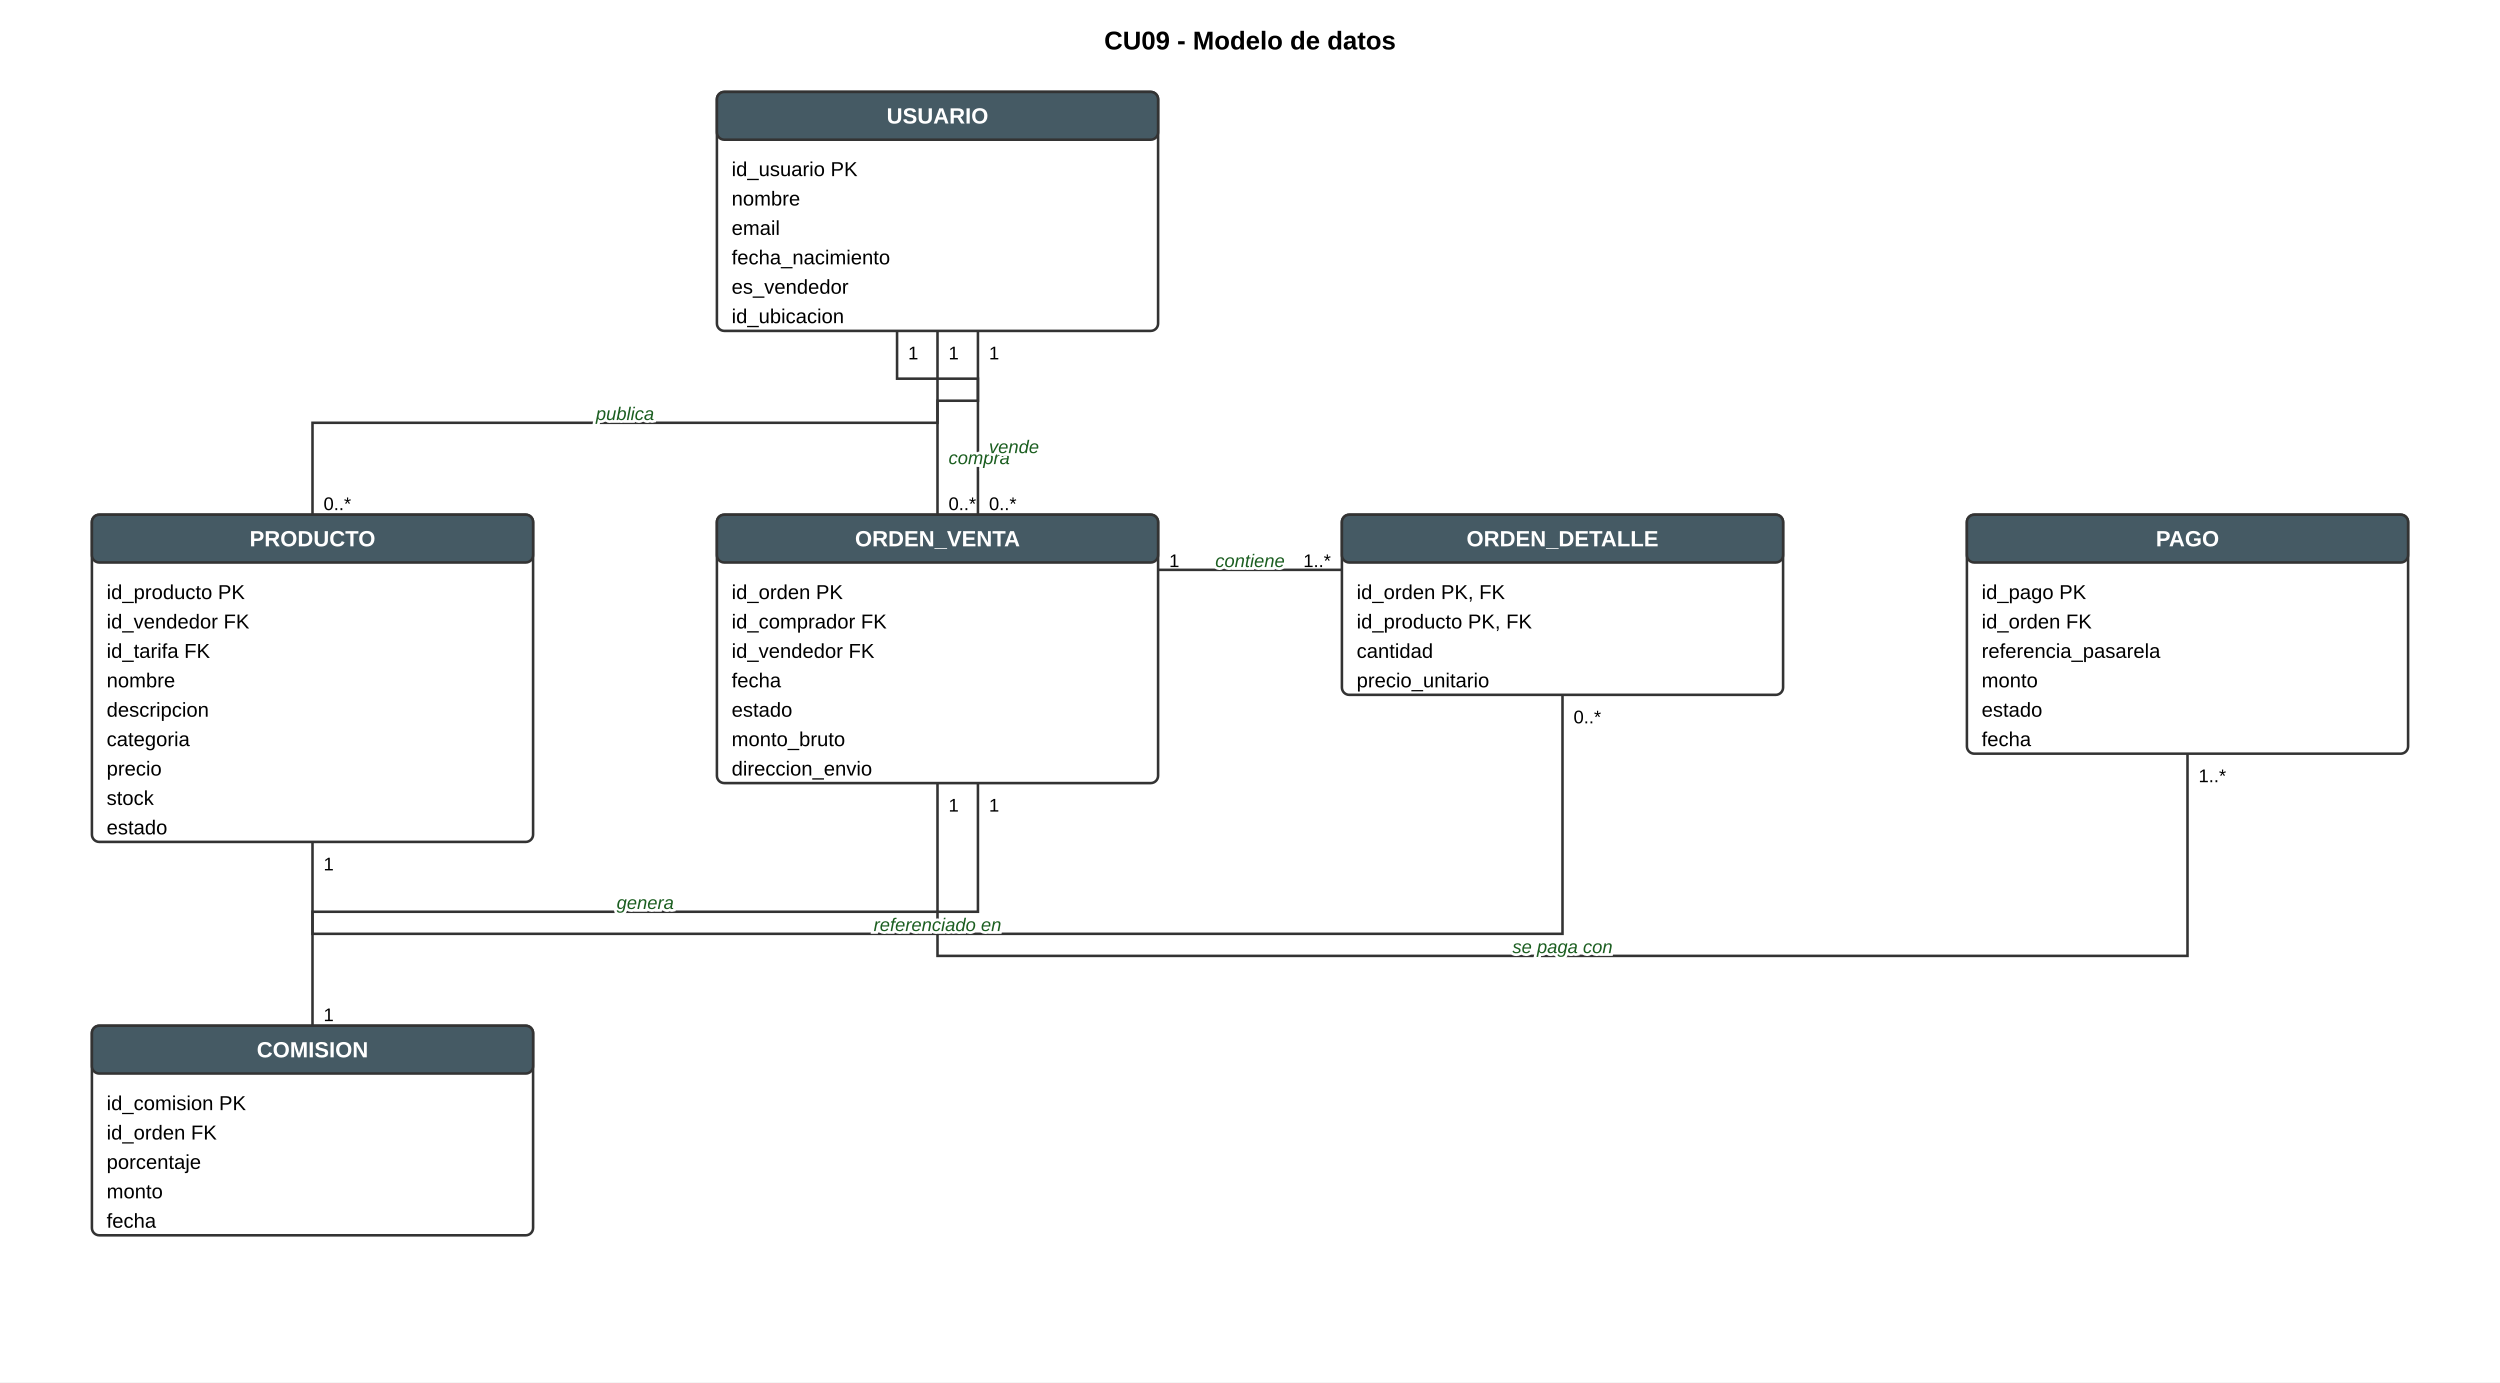
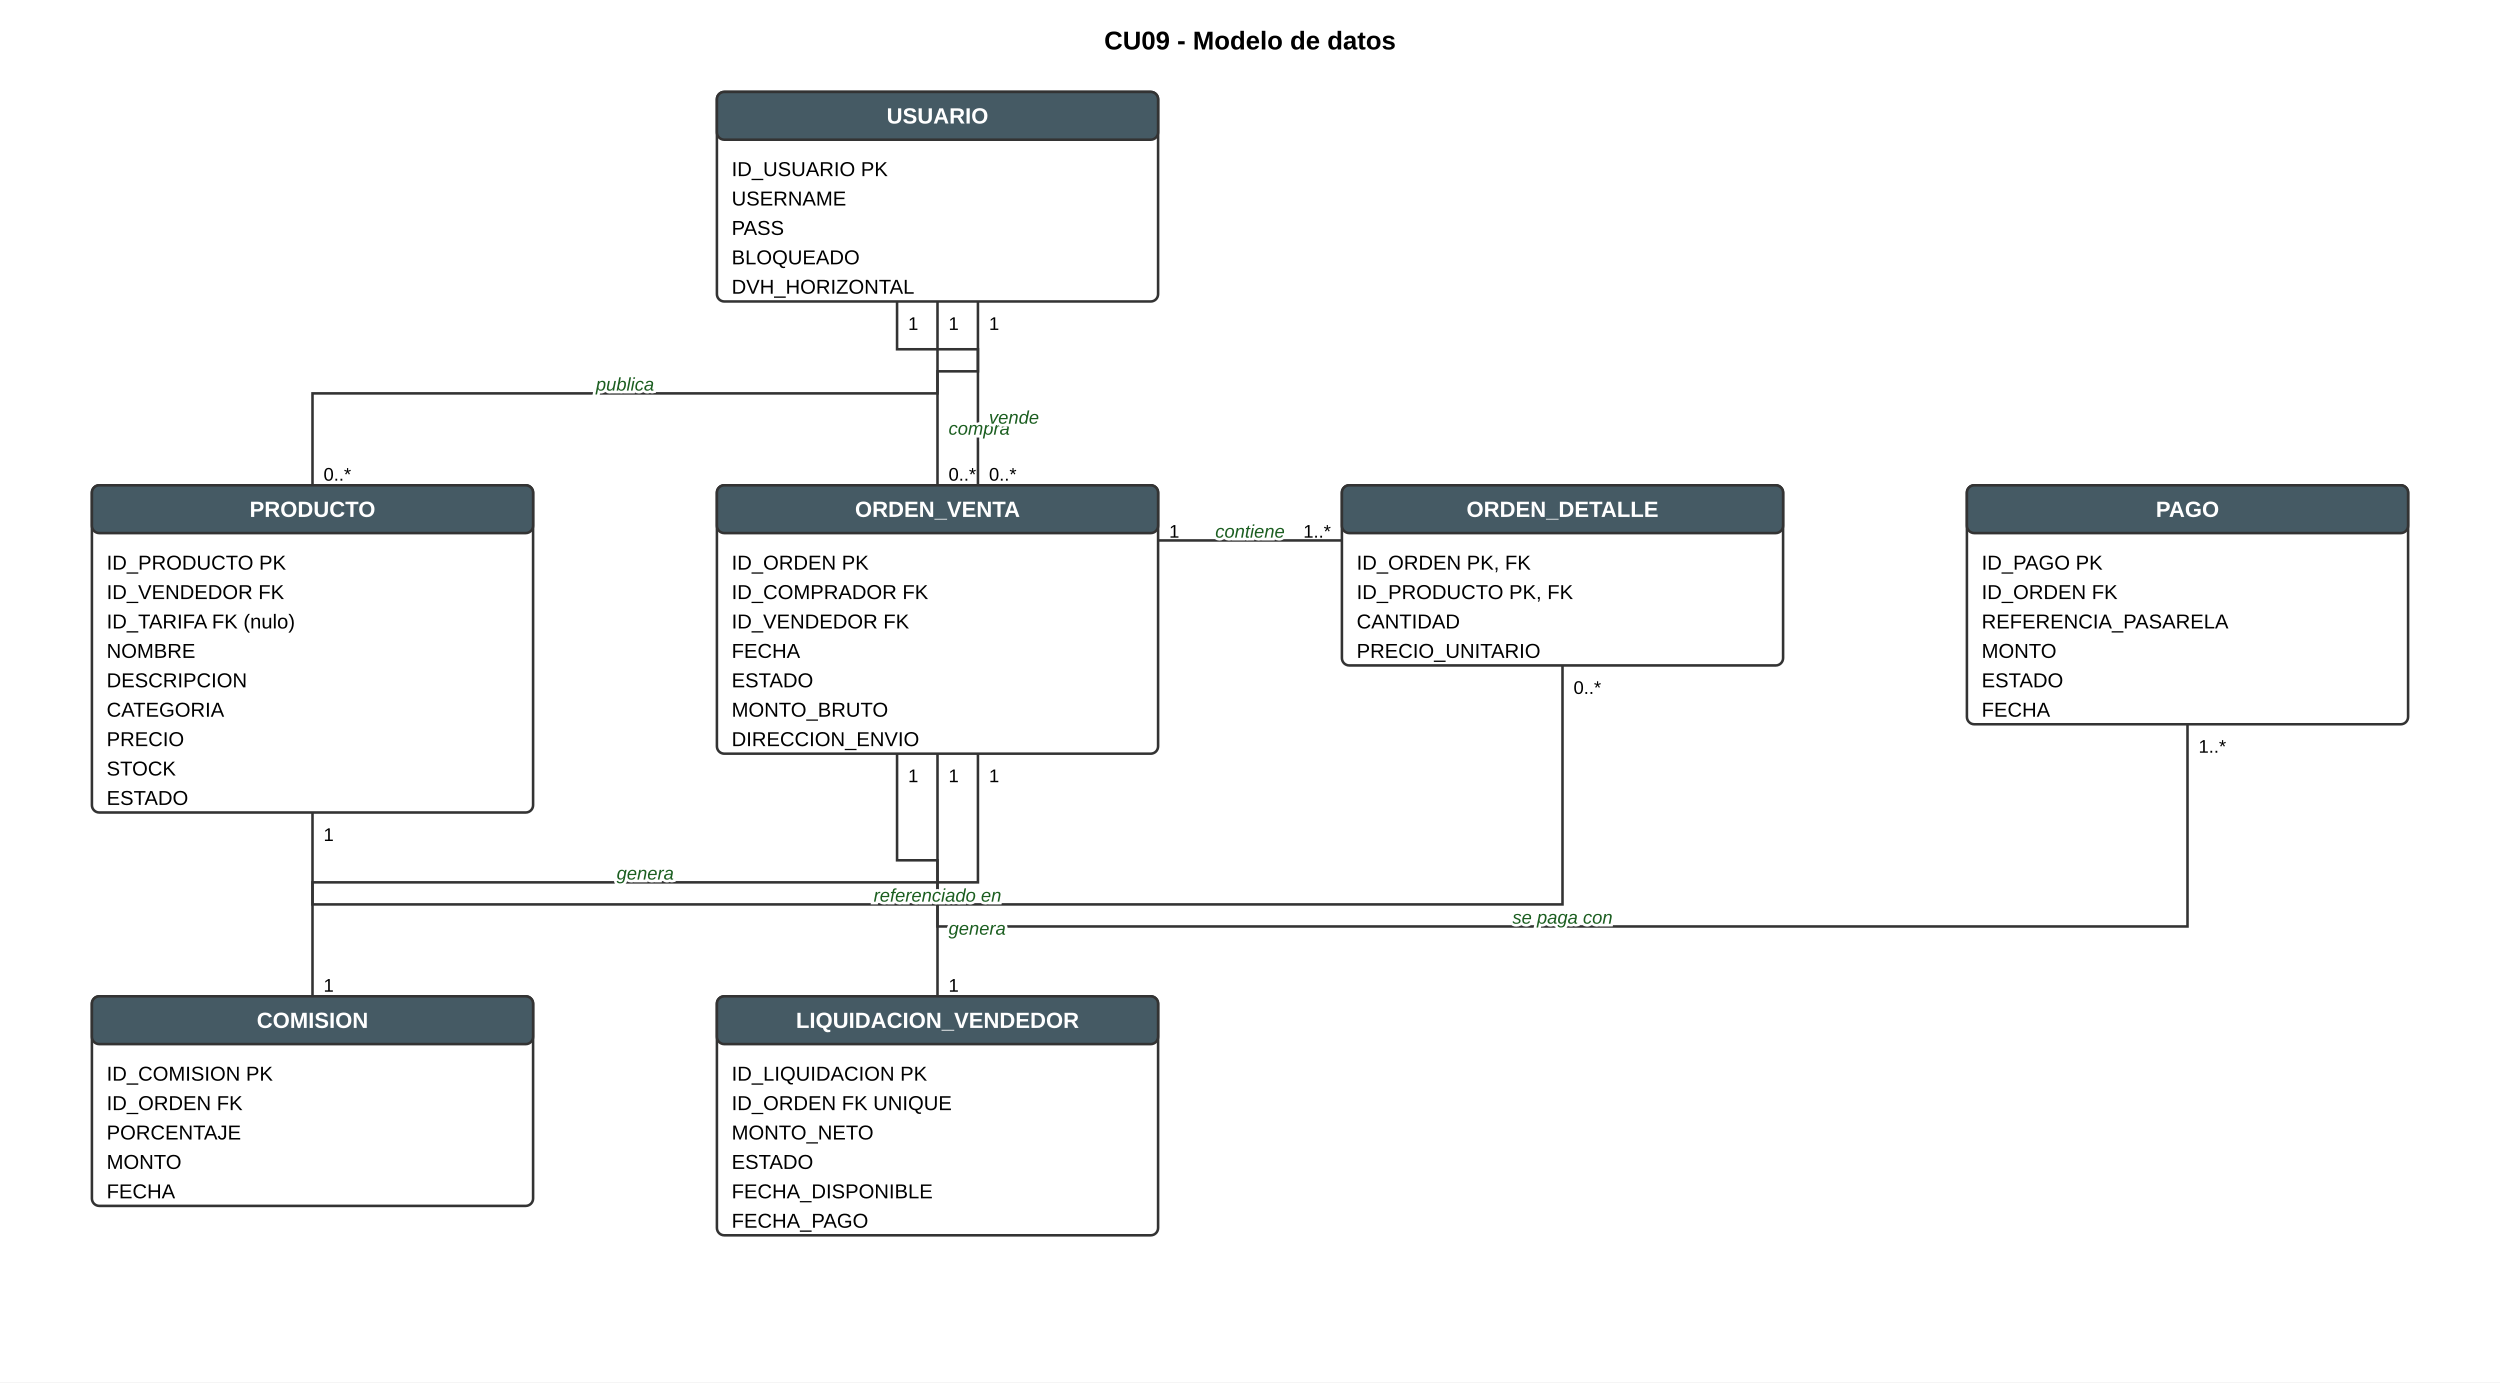
<svg xmlns="http://www.w3.org/2000/svg" width="1360" height="752" viewBox="0 0 1360 752">
  <defs>
    <marker id="ah" markerWidth="10" markerHeight="8" refX="9" refY="4" orient="auto">
      <path d="M0,0 L10,4 L0,8 z" fill="#333333" />
    </marker>
  </defs>
  <rect width="1360" height="752" fill="#ffffff" />
  <text x="680.0" y="26.9" text-anchor="middle" font-size="14" font-weight="bold" fill="#000000" font-family="Arial, Helvetica, sans-serif">CU09 - Modelo de datos</text>
-   <polyline points="510.0,180.0 510.0,230.0 170.0,230.0 170.0,280.0" fill="none" stroke="#333333" stroke-width="1.4" />
-   <polyline points="532.0,180.0 532.0,218.0 510.0,218.0 510.0,280.0" fill="none" stroke="#333333" stroke-width="1.4" />
-   <polyline points="488.0,180.0 488.0,206.0 532.0,206.0 532.0,280.0" fill="none" stroke="#333333" stroke-width="1.4" />
-   <polyline points="630.0,310.0 730.0,310.0" fill="none" stroke="#333333" stroke-width="1.4" />
-   <polyline points="170.0,458.0 170.0,508.0 850.0,508.0 850.0,378.0" fill="none" stroke="#333333" stroke-width="1.4" />
-   <polyline points="510.0,426.0 510.0,520.0 1190.0,520.0 1190.0,410.0" fill="none" stroke="#333333" stroke-width="1.4" />
-   <polyline points="532.0,426.0 532.0,496.0 170.0,496.0 170.0,558.0" fill="none" stroke="#333333" stroke-width="1.4" />
-   <rect x="390.0" y="50.0" width="240.0" height="130.0" rx="4" fill="#ffffff" stroke="#333333" stroke-width="1.4" />
+   <polyline points="510.0,164.0 510.0,214.0 170.0,214.0 170.0,264.0" fill="none" stroke="#333333" stroke-width="1.4" />
+   <polyline points="532.0,164.0 532.0,202.0 510.0,202.0 510.0,264.0" fill="none" stroke="#333333" stroke-width="1.4" />
+   <polyline points="488.0,164.0 488.0,190.0 532.0,190.0 532.0,264.0" fill="none" stroke="#333333" stroke-width="1.4" />
+   <polyline points="630.0,294.0 730.0,294.0" fill="none" stroke="#333333" stroke-width="1.4" />
+   <polyline points="170.0,442.0 170.0,492.0 850.0,492.0 850.0,362.0" fill="none" stroke="#333333" stroke-width="1.4" />
+   <polyline points="510.0,410.0 510.0,504.0 1190.0,504.0 1190.0,394.0" fill="none" stroke="#333333" stroke-width="1.4" />
+   <polyline points="532.0,410.0 532.0,480.0 170.0,480.0 170.0,542.0" fill="none" stroke="#333333" stroke-width="1.4" />
+   <polyline points="488.0,410.0 488.0,468.0 510.0,468.0 510.0,542.0" fill="none" stroke="#333333" stroke-width="1.4" />
+   <rect x="390.0" y="50.0" width="240.0" height="114.0" rx="4" fill="#ffffff" stroke="#333333" stroke-width="1.4" />
  <rect x="390.0" y="50.0" width="240.0" height="26.0" rx="4" fill="#455a64" stroke="#333333" stroke-width="1.4" />
  <text x="510.0" y="67.2" text-anchor="middle" font-size="12" font-weight="bold" fill="#ffffff" font-family="Arial, Helvetica, sans-serif">USUARIO</text>
-   <text x="398.0" y="95.8" text-anchor="start" font-size="11" font-weight="normal" fill="#000000" font-family="Arial, Helvetica, sans-serif">id_usuario PK</text>
-   <text x="398.0" y="111.8" text-anchor="start" font-size="11" font-weight="normal" fill="#000000" font-family="Arial, Helvetica, sans-serif">nombre</text>
-   <text x="398.0" y="127.8" text-anchor="start" font-size="11" font-weight="normal" fill="#000000" font-family="Arial, Helvetica, sans-serif">email</text>
-   <text x="398.0" y="143.8" text-anchor="start" font-size="11" font-weight="normal" fill="#000000" font-family="Arial, Helvetica, sans-serif">fecha_nacimiento</text>
-   <text x="398.0" y="159.8" text-anchor="start" font-size="11" font-weight="normal" fill="#000000" font-family="Arial, Helvetica, sans-serif">es_vendedor</text>
-   <text x="398.0" y="175.8" text-anchor="start" font-size="11" font-weight="normal" fill="#000000" font-family="Arial, Helvetica, sans-serif">id_ubicacion</text>
-   <rect x="50.0" y="280.0" width="240.0" height="178.0" rx="4" fill="#ffffff" stroke="#333333" stroke-width="1.4" />
-   <rect x="50.0" y="280.0" width="240.0" height="26.0" rx="4" fill="#455a64" stroke="#333333" stroke-width="1.4" />
-   <text x="170.0" y="297.2" text-anchor="middle" font-size="12" font-weight="bold" fill="#ffffff" font-family="Arial, Helvetica, sans-serif">PRODUCTO</text>
-   <text x="58.0" y="325.9" text-anchor="start" font-size="11" font-weight="normal" fill="#000000" font-family="Arial, Helvetica, sans-serif">id_producto PK</text>
-   <text x="58.0" y="341.9" text-anchor="start" font-size="11" font-weight="normal" fill="#000000" font-family="Arial, Helvetica, sans-serif">id_vendedor FK</text>
-   <text x="58.0" y="357.9" text-anchor="start" font-size="11" font-weight="normal" fill="#000000" font-family="Arial, Helvetica, sans-serif">id_tarifa FK</text>
-   <text x="58.0" y="373.9" text-anchor="start" font-size="11" font-weight="normal" fill="#000000" font-family="Arial, Helvetica, sans-serif">nombre</text>
-   <text x="58.0" y="389.9" text-anchor="start" font-size="11" font-weight="normal" fill="#000000" font-family="Arial, Helvetica, sans-serif">descripcion</text>
-   <text x="58.0" y="405.9" text-anchor="start" font-size="11" font-weight="normal" fill="#000000" font-family="Arial, Helvetica, sans-serif">categoria</text>
-   <text x="58.0" y="421.9" text-anchor="start" font-size="11" font-weight="normal" fill="#000000" font-family="Arial, Helvetica, sans-serif">precio</text>
-   <text x="58.0" y="437.9" text-anchor="start" font-size="11" font-weight="normal" fill="#000000" font-family="Arial, Helvetica, sans-serif">stock</text>
-   <text x="58.0" y="453.9" text-anchor="start" font-size="11" font-weight="normal" fill="#000000" font-family="Arial, Helvetica, sans-serif">estado</text>
-   <rect x="390.0" y="280.0" width="240.0" height="146.0" rx="4" fill="#ffffff" stroke="#333333" stroke-width="1.4" />
-   <rect x="390.0" y="280.0" width="240.0" height="26.0" rx="4" fill="#455a64" stroke="#333333" stroke-width="1.4" />
-   <text x="510.0" y="297.2" text-anchor="middle" font-size="12" font-weight="bold" fill="#ffffff" font-family="Arial, Helvetica, sans-serif">ORDEN_VENTA</text>
-   <text x="398.0" y="325.9" text-anchor="start" font-size="11" font-weight="normal" fill="#000000" font-family="Arial, Helvetica, sans-serif">id_orden PK</text>
-   <text x="398.0" y="341.9" text-anchor="start" font-size="11" font-weight="normal" fill="#000000" font-family="Arial, Helvetica, sans-serif">id_comprador FK</text>
-   <text x="398.0" y="357.9" text-anchor="start" font-size="11" font-weight="normal" fill="#000000" font-family="Arial, Helvetica, sans-serif">id_vendedor FK</text>
-   <text x="398.0" y="373.9" text-anchor="start" font-size="11" font-weight="normal" fill="#000000" font-family="Arial, Helvetica, sans-serif">fecha</text>
-   <text x="398.0" y="389.9" text-anchor="start" font-size="11" font-weight="normal" fill="#000000" font-family="Arial, Helvetica, sans-serif">estado</text>
-   <text x="398.0" y="405.9" text-anchor="start" font-size="11" font-weight="normal" fill="#000000" font-family="Arial, Helvetica, sans-serif">monto_bruto</text>
-   <text x="398.0" y="421.9" text-anchor="start" font-size="11" font-weight="normal" fill="#000000" font-family="Arial, Helvetica, sans-serif">direccion_envio</text>
-   <rect x="730.0" y="280.0" width="240.0" height="98.0" rx="4" fill="#ffffff" stroke="#333333" stroke-width="1.4" />
-   <rect x="730.0" y="280.0" width="240.0" height="26.0" rx="4" fill="#455a64" stroke="#333333" stroke-width="1.4" />
-   <text x="850.0" y="297.2" text-anchor="middle" font-size="12" font-weight="bold" fill="#ffffff" font-family="Arial, Helvetica, sans-serif">ORDEN_DETALLE</text>
-   <text x="738.0" y="325.9" text-anchor="start" font-size="11" font-weight="normal" fill="#000000" font-family="Arial, Helvetica, sans-serif">id_orden PK, FK</text>
-   <text x="738.0" y="341.9" text-anchor="start" font-size="11" font-weight="normal" fill="#000000" font-family="Arial, Helvetica, sans-serif">id_producto PK, FK</text>
-   <text x="738.0" y="357.9" text-anchor="start" font-size="11" font-weight="normal" fill="#000000" font-family="Arial, Helvetica, sans-serif">cantidad</text>
-   <text x="738.0" y="373.9" text-anchor="start" font-size="11" font-weight="normal" fill="#000000" font-family="Arial, Helvetica, sans-serif">precio_unitario</text>
-   <rect x="1070.0" y="280.0" width="240.0" height="130.0" rx="4" fill="#ffffff" stroke="#333333" stroke-width="1.4" />
-   <rect x="1070.0" y="280.0" width="240.0" height="26.0" rx="4" fill="#455a64" stroke="#333333" stroke-width="1.4" />
-   <text x="1190.0" y="297.2" text-anchor="middle" font-size="12" font-weight="bold" fill="#ffffff" font-family="Arial, Helvetica, sans-serif">PAGO</text>
-   <text x="1078.0" y="325.9" text-anchor="start" font-size="11" font-weight="normal" fill="#000000" font-family="Arial, Helvetica, sans-serif">id_pago PK</text>
-   <text x="1078.0" y="341.9" text-anchor="start" font-size="11" font-weight="normal" fill="#000000" font-family="Arial, Helvetica, sans-serif">id_orden FK</text>
-   <text x="1078.0" y="357.9" text-anchor="start" font-size="11" font-weight="normal" fill="#000000" font-family="Arial, Helvetica, sans-serif">referencia_pasarela</text>
-   <text x="1078.0" y="373.9" text-anchor="start" font-size="11" font-weight="normal" fill="#000000" font-family="Arial, Helvetica, sans-serif">monto</text>
-   <text x="1078.0" y="389.9" text-anchor="start" font-size="11" font-weight="normal" fill="#000000" font-family="Arial, Helvetica, sans-serif">estado</text>
-   <text x="1078.0" y="405.9" text-anchor="start" font-size="11" font-weight="normal" fill="#000000" font-family="Arial, Helvetica, sans-serif">fecha</text>
-   <rect x="50.0" y="558.0" width="240.0" height="114.0" rx="4" fill="#ffffff" stroke="#333333" stroke-width="1.4" />
-   <rect x="50.0" y="558.0" width="240.0" height="26.0" rx="4" fill="#455a64" stroke="#333333" stroke-width="1.4" />
-   <text x="170.0" y="575.2" text-anchor="middle" font-size="12" font-weight="bold" fill="#ffffff" font-family="Arial, Helvetica, sans-serif">COMISION</text>
-   <text x="58.0" y="603.9" text-anchor="start" font-size="11" font-weight="normal" fill="#000000" font-family="Arial, Helvetica, sans-serif">id_comision PK</text>
-   <text x="58.0" y="619.9" text-anchor="start" font-size="11" font-weight="normal" fill="#000000" font-family="Arial, Helvetica, sans-serif">id_orden FK</text>
-   <text x="58.0" y="635.9" text-anchor="start" font-size="11" font-weight="normal" fill="#000000" font-family="Arial, Helvetica, sans-serif">porcentaje</text>
-   <text x="58.0" y="651.9" text-anchor="start" font-size="11" font-weight="normal" fill="#000000" font-family="Arial, Helvetica, sans-serif">monto</text>
-   <text x="58.0" y="667.9" text-anchor="start" font-size="11" font-weight="normal" fill="#000000" font-family="Arial, Helvetica, sans-serif">fecha</text>
-   <text x="516.0" y="195.5" text-anchor="start" font-size="10" font-weight="normal" fill="#000000" font-family="Arial, Helvetica, sans-serif">1</text>
-   <text x="176.0" y="277.5" text-anchor="start" font-size="10" font-weight="normal" fill="#000000" font-family="Arial, Helvetica, sans-serif">0..*</text>
-   <text x="340.0" y="228.5" text-anchor="middle" font-size="10" font-weight="normal" fill="#1b5e20" font-family="Arial, Helvetica, sans-serif" font-style="italic" paint-order="stroke" stroke="#ffffff" stroke-width="3">publica</text>
-   <text x="538.0" y="195.5" text-anchor="start" font-size="10" font-weight="normal" fill="#000000" font-family="Arial, Helvetica, sans-serif">1</text>
-   <text x="516.0" y="277.5" text-anchor="start" font-size="10" font-weight="normal" fill="#000000" font-family="Arial, Helvetica, sans-serif">0..*</text>
-   <text x="516.0" y="252.5" text-anchor="start" font-size="10" font-weight="normal" fill="#1b5e20" font-family="Arial, Helvetica, sans-serif" font-style="italic" paint-order="stroke" stroke="#ffffff" stroke-width="3">compra</text>
-   <text x="494.0" y="195.5" text-anchor="start" font-size="10" font-weight="normal" fill="#000000" font-family="Arial, Helvetica, sans-serif">1</text>
-   <text x="538.0" y="277.5" text-anchor="start" font-size="10" font-weight="normal" fill="#000000" font-family="Arial, Helvetica, sans-serif">0..*</text>
-   <text x="538.0" y="246.5" text-anchor="start" font-size="10" font-weight="normal" fill="#1b5e20" font-family="Arial, Helvetica, sans-serif" font-style="italic" paint-order="stroke" stroke="#ffffff" stroke-width="3">vende</text>
-   <text x="636.0" y="308.5" text-anchor="start" font-size="10" font-weight="normal" fill="#000000" font-family="Arial, Helvetica, sans-serif">1</text>
-   <text x="724.0" y="308.5" text-anchor="end" font-size="10" font-weight="normal" fill="#000000" font-family="Arial, Helvetica, sans-serif">1..*</text>
-   <text x="680.0" y="308.5" text-anchor="middle" font-size="10" font-weight="normal" fill="#1b5e20" font-family="Arial, Helvetica, sans-serif" font-style="italic" paint-order="stroke" stroke="#ffffff" stroke-width="3">contiene</text>
-   <text x="176.0" y="473.5" text-anchor="start" font-size="10" font-weight="normal" fill="#000000" font-family="Arial, Helvetica, sans-serif">1</text>
-   <text x="856.0" y="393.5" text-anchor="start" font-size="10" font-weight="normal" fill="#000000" font-family="Arial, Helvetica, sans-serif">0..*</text>
-   <text x="510.0" y="506.5" text-anchor="middle" font-size="10" font-weight="normal" fill="#1b5e20" font-family="Arial, Helvetica, sans-serif" font-style="italic" paint-order="stroke" stroke="#ffffff" stroke-width="3">referenciado en</text>
-   <text x="516.0" y="441.5" text-anchor="start" font-size="10" font-weight="normal" fill="#000000" font-family="Arial, Helvetica, sans-serif">1</text>
-   <text x="1196.0" y="425.5" text-anchor="start" font-size="10" font-weight="normal" fill="#000000" font-family="Arial, Helvetica, sans-serif">1..*</text>
-   <text x="850.0" y="518.5" text-anchor="middle" font-size="10" font-weight="normal" fill="#1b5e20" font-family="Arial, Helvetica, sans-serif" font-style="italic" paint-order="stroke" stroke="#ffffff" stroke-width="3">se paga con</text>
-   <text x="538.0" y="441.5" text-anchor="start" font-size="10" font-weight="normal" fill="#000000" font-family="Arial, Helvetica, sans-serif">1</text>
-   <text x="176.0" y="555.5" text-anchor="start" font-size="10" font-weight="normal" fill="#000000" font-family="Arial, Helvetica, sans-serif">1</text>
-   <text x="351.0" y="494.5" text-anchor="middle" font-size="10" font-weight="normal" fill="#1b5e20" font-family="Arial, Helvetica, sans-serif" font-style="italic" paint-order="stroke" stroke="#ffffff" stroke-width="3">genera</text>
+   <text x="398.0" y="95.8" text-anchor="start" font-size="11" font-weight="normal" fill="#000000" font-family="Arial, Helvetica, sans-serif">ID_USUARIO PK</text>
+   <text x="398.0" y="111.8" text-anchor="start" font-size="11" font-weight="normal" fill="#000000" font-family="Arial, Helvetica, sans-serif">USERNAME</text>
+   <text x="398.0" y="127.8" text-anchor="start" font-size="11" font-weight="normal" fill="#000000" font-family="Arial, Helvetica, sans-serif">PASS</text>
+   <text x="398.0" y="143.8" text-anchor="start" font-size="11" font-weight="normal" fill="#000000" font-family="Arial, Helvetica, sans-serif">BLOQUEADO</text>
+   <text x="398.0" y="159.8" text-anchor="start" font-size="11" font-weight="normal" fill="#000000" font-family="Arial, Helvetica, sans-serif">DVH_HORIZONTAL</text>
+   <rect x="50.0" y="264.0" width="240.0" height="178.0" rx="4" fill="#ffffff" stroke="#333333" stroke-width="1.4" />
+   <rect x="50.0" y="264.0" width="240.0" height="26.0" rx="4" fill="#455a64" stroke="#333333" stroke-width="1.4" />
+   <text x="170.0" y="281.2" text-anchor="middle" font-size="12" font-weight="bold" fill="#ffffff" font-family="Arial, Helvetica, sans-serif">PRODUCTO</text>
+   <text x="58.0" y="309.9" text-anchor="start" font-size="11" font-weight="normal" fill="#000000" font-family="Arial, Helvetica, sans-serif">ID_PRODUCTO PK</text>
+   <text x="58.0" y="325.9" text-anchor="start" font-size="11" font-weight="normal" fill="#000000" font-family="Arial, Helvetica, sans-serif">ID_VENDEDOR FK</text>
+   <text x="58.0" y="341.9" text-anchor="start" font-size="11" font-weight="normal" fill="#000000" font-family="Arial, Helvetica, sans-serif">ID_TARIFA FK (nulo)</text>
+   <text x="58.0" y="357.9" text-anchor="start" font-size="11" font-weight="normal" fill="#000000" font-family="Arial, Helvetica, sans-serif">NOMBRE</text>
+   <text x="58.0" y="373.9" text-anchor="start" font-size="11" font-weight="normal" fill="#000000" font-family="Arial, Helvetica, sans-serif">DESCRIPCION</text>
+   <text x="58.0" y="389.9" text-anchor="start" font-size="11" font-weight="normal" fill="#000000" font-family="Arial, Helvetica, sans-serif">CATEGORIA</text>
+   <text x="58.0" y="405.9" text-anchor="start" font-size="11" font-weight="normal" fill="#000000" font-family="Arial, Helvetica, sans-serif">PRECIO</text>
+   <text x="58.0" y="421.9" text-anchor="start" font-size="11" font-weight="normal" fill="#000000" font-family="Arial, Helvetica, sans-serif">STOCK</text>
+   <text x="58.0" y="437.9" text-anchor="start" font-size="11" font-weight="normal" fill="#000000" font-family="Arial, Helvetica, sans-serif">ESTADO</text>
+   <rect x="390.0" y="264.0" width="240.0" height="146.0" rx="4" fill="#ffffff" stroke="#333333" stroke-width="1.4" />
+   <rect x="390.0" y="264.0" width="240.0" height="26.0" rx="4" fill="#455a64" stroke="#333333" stroke-width="1.4" />
+   <text x="510.0" y="281.2" text-anchor="middle" font-size="12" font-weight="bold" fill="#ffffff" font-family="Arial, Helvetica, sans-serif">ORDEN_VENTA</text>
+   <text x="398.0" y="309.9" text-anchor="start" font-size="11" font-weight="normal" fill="#000000" font-family="Arial, Helvetica, sans-serif">ID_ORDEN PK</text>
+   <text x="398.0" y="325.9" text-anchor="start" font-size="11" font-weight="normal" fill="#000000" font-family="Arial, Helvetica, sans-serif">ID_COMPRADOR FK</text>
+   <text x="398.0" y="341.9" text-anchor="start" font-size="11" font-weight="normal" fill="#000000" font-family="Arial, Helvetica, sans-serif">ID_VENDEDOR FK</text>
+   <text x="398.0" y="357.9" text-anchor="start" font-size="11" font-weight="normal" fill="#000000" font-family="Arial, Helvetica, sans-serif">FECHA</text>
+   <text x="398.0" y="373.9" text-anchor="start" font-size="11" font-weight="normal" fill="#000000" font-family="Arial, Helvetica, sans-serif">ESTADO</text>
+   <text x="398.0" y="389.9" text-anchor="start" font-size="11" font-weight="normal" fill="#000000" font-family="Arial, Helvetica, sans-serif">MONTO_BRUTO</text>
+   <text x="398.0" y="405.9" text-anchor="start" font-size="11" font-weight="normal" fill="#000000" font-family="Arial, Helvetica, sans-serif">DIRECCION_ENVIO</text>
+   <rect x="730.0" y="264.0" width="240.0" height="98.0" rx="4" fill="#ffffff" stroke="#333333" stroke-width="1.4" />
+   <rect x="730.0" y="264.0" width="240.0" height="26.0" rx="4" fill="#455a64" stroke="#333333" stroke-width="1.4" />
+   <text x="850.0" y="281.2" text-anchor="middle" font-size="12" font-weight="bold" fill="#ffffff" font-family="Arial, Helvetica, sans-serif">ORDEN_DETALLE</text>
+   <text x="738.0" y="309.9" text-anchor="start" font-size="11" font-weight="normal" fill="#000000" font-family="Arial, Helvetica, sans-serif">ID_ORDEN PK, FK</text>
+   <text x="738.0" y="325.9" text-anchor="start" font-size="11" font-weight="normal" fill="#000000" font-family="Arial, Helvetica, sans-serif">ID_PRODUCTO PK, FK</text>
+   <text x="738.0" y="341.9" text-anchor="start" font-size="11" font-weight="normal" fill="#000000" font-family="Arial, Helvetica, sans-serif">CANTIDAD</text>
+   <text x="738.0" y="357.9" text-anchor="start" font-size="11" font-weight="normal" fill="#000000" font-family="Arial, Helvetica, sans-serif">PRECIO_UNITARIO</text>
+   <rect x="1070.0" y="264.0" width="240.0" height="130.0" rx="4" fill="#ffffff" stroke="#333333" stroke-width="1.4" />
+   <rect x="1070.0" y="264.0" width="240.0" height="26.0" rx="4" fill="#455a64" stroke="#333333" stroke-width="1.4" />
+   <text x="1190.0" y="281.2" text-anchor="middle" font-size="12" font-weight="bold" fill="#ffffff" font-family="Arial, Helvetica, sans-serif">PAGO</text>
+   <text x="1078.0" y="309.9" text-anchor="start" font-size="11" font-weight="normal" fill="#000000" font-family="Arial, Helvetica, sans-serif">ID_PAGO PK</text>
+   <text x="1078.0" y="325.9" text-anchor="start" font-size="11" font-weight="normal" fill="#000000" font-family="Arial, Helvetica, sans-serif">ID_ORDEN FK</text>
+   <text x="1078.0" y="341.9" text-anchor="start" font-size="11" font-weight="normal" fill="#000000" font-family="Arial, Helvetica, sans-serif">REFERENCIA_PASARELA</text>
+   <text x="1078.0" y="357.9" text-anchor="start" font-size="11" font-weight="normal" fill="#000000" font-family="Arial, Helvetica, sans-serif">MONTO</text>
+   <text x="1078.0" y="373.9" text-anchor="start" font-size="11" font-weight="normal" fill="#000000" font-family="Arial, Helvetica, sans-serif">ESTADO</text>
+   <text x="1078.0" y="389.9" text-anchor="start" font-size="11" font-weight="normal" fill="#000000" font-family="Arial, Helvetica, sans-serif">FECHA</text>
+   <rect x="50.0" y="542.0" width="240.0" height="114.0" rx="4" fill="#ffffff" stroke="#333333" stroke-width="1.4" />
+   <rect x="50.0" y="542.0" width="240.0" height="26.0" rx="4" fill="#455a64" stroke="#333333" stroke-width="1.4" />
+   <text x="170.0" y="559.2" text-anchor="middle" font-size="12" font-weight="bold" fill="#ffffff" font-family="Arial, Helvetica, sans-serif">COMISION</text>
+   <text x="58.0" y="587.9" text-anchor="start" font-size="11" font-weight="normal" fill="#000000" font-family="Arial, Helvetica, sans-serif">ID_COMISION PK</text>
+   <text x="58.0" y="603.9" text-anchor="start" font-size="11" font-weight="normal" fill="#000000" font-family="Arial, Helvetica, sans-serif">ID_ORDEN FK</text>
+   <text x="58.0" y="619.9" text-anchor="start" font-size="11" font-weight="normal" fill="#000000" font-family="Arial, Helvetica, sans-serif">PORCENTAJE</text>
+   <text x="58.0" y="635.9" text-anchor="start" font-size="11" font-weight="normal" fill="#000000" font-family="Arial, Helvetica, sans-serif">MONTO</text>
+   <text x="58.0" y="651.9" text-anchor="start" font-size="11" font-weight="normal" fill="#000000" font-family="Arial, Helvetica, sans-serif">FECHA</text>
+   <rect x="390.0" y="542.0" width="240.0" height="130.0" rx="4" fill="#ffffff" stroke="#333333" stroke-width="1.4" />
+   <rect x="390.0" y="542.0" width="240.0" height="26.0" rx="4" fill="#455a64" stroke="#333333" stroke-width="1.4" />
+   <text x="510.0" y="559.2" text-anchor="middle" font-size="12" font-weight="bold" fill="#ffffff" font-family="Arial, Helvetica, sans-serif">LIQUIDACION_VENDEDOR</text>
+   <text x="398.0" y="587.9" text-anchor="start" font-size="11" font-weight="normal" fill="#000000" font-family="Arial, Helvetica, sans-serif">ID_LIQUIDACION PK</text>
+   <text x="398.0" y="603.9" text-anchor="start" font-size="11" font-weight="normal" fill="#000000" font-family="Arial, Helvetica, sans-serif">ID_ORDEN FK UNIQUE</text>
+   <text x="398.0" y="619.9" text-anchor="start" font-size="11" font-weight="normal" fill="#000000" font-family="Arial, Helvetica, sans-serif">MONTO_NETO</text>
+   <text x="398.0" y="635.9" text-anchor="start" font-size="11" font-weight="normal" fill="#000000" font-family="Arial, Helvetica, sans-serif">ESTADO</text>
+   <text x="398.0" y="651.9" text-anchor="start" font-size="11" font-weight="normal" fill="#000000" font-family="Arial, Helvetica, sans-serif">FECHA_DISPONIBLE</text>
+   <text x="398.0" y="667.9" text-anchor="start" font-size="11" font-weight="normal" fill="#000000" font-family="Arial, Helvetica, sans-serif">FECHA_PAGO</text>
+   <text x="516.0" y="179.5" text-anchor="start" font-size="10" font-weight="normal" fill="#000000" font-family="Arial, Helvetica, sans-serif">1</text>
+   <text x="176.0" y="261.5" text-anchor="start" font-size="10" font-weight="normal" fill="#000000" font-family="Arial, Helvetica, sans-serif">0..*</text>
+   <text x="340.0" y="212.5" text-anchor="middle" font-size="10" font-weight="normal" fill="#1b5e20" font-family="Arial, Helvetica, sans-serif" font-style="italic" paint-order="stroke" stroke="#ffffff" stroke-width="3">publica</text>
+   <text x="538.0" y="179.5" text-anchor="start" font-size="10" font-weight="normal" fill="#000000" font-family="Arial, Helvetica, sans-serif">1</text>
+   <text x="516.0" y="261.5" text-anchor="start" font-size="10" font-weight="normal" fill="#000000" font-family="Arial, Helvetica, sans-serif">0..*</text>
+   <text x="516.0" y="236.5" text-anchor="start" font-size="10" font-weight="normal" fill="#1b5e20" font-family="Arial, Helvetica, sans-serif" font-style="italic" paint-order="stroke" stroke="#ffffff" stroke-width="3">compra</text>
+   <text x="494.0" y="179.5" text-anchor="start" font-size="10" font-weight="normal" fill="#000000" font-family="Arial, Helvetica, sans-serif">1</text>
+   <text x="538.0" y="261.5" text-anchor="start" font-size="10" font-weight="normal" fill="#000000" font-family="Arial, Helvetica, sans-serif">0..*</text>
+   <text x="538.0" y="230.5" text-anchor="start" font-size="10" font-weight="normal" fill="#1b5e20" font-family="Arial, Helvetica, sans-serif" font-style="italic" paint-order="stroke" stroke="#ffffff" stroke-width="3">vende</text>
+   <text x="636.0" y="292.5" text-anchor="start" font-size="10" font-weight="normal" fill="#000000" font-family="Arial, Helvetica, sans-serif">1</text>
+   <text x="724.0" y="292.5" text-anchor="end" font-size="10" font-weight="normal" fill="#000000" font-family="Arial, Helvetica, sans-serif">1..*</text>
+   <text x="680.0" y="292.5" text-anchor="middle" font-size="10" font-weight="normal" fill="#1b5e20" font-family="Arial, Helvetica, sans-serif" font-style="italic" paint-order="stroke" stroke="#ffffff" stroke-width="3">contiene</text>
+   <text x="176.0" y="457.5" text-anchor="start" font-size="10" font-weight="normal" fill="#000000" font-family="Arial, Helvetica, sans-serif">1</text>
+   <text x="856.0" y="377.5" text-anchor="start" font-size="10" font-weight="normal" fill="#000000" font-family="Arial, Helvetica, sans-serif">0..*</text>
+   <text x="510.0" y="490.5" text-anchor="middle" font-size="10" font-weight="normal" fill="#1b5e20" font-family="Arial, Helvetica, sans-serif" font-style="italic" paint-order="stroke" stroke="#ffffff" stroke-width="3">referenciado en</text>
+   <text x="516.0" y="425.5" text-anchor="start" font-size="10" font-weight="normal" fill="#000000" font-family="Arial, Helvetica, sans-serif">1</text>
+   <text x="1196.0" y="409.5" text-anchor="start" font-size="10" font-weight="normal" fill="#000000" font-family="Arial, Helvetica, sans-serif">1..*</text>
+   <text x="850.0" y="502.5" text-anchor="middle" font-size="10" font-weight="normal" fill="#1b5e20" font-family="Arial, Helvetica, sans-serif" font-style="italic" paint-order="stroke" stroke="#ffffff" stroke-width="3">se paga con</text>
+   <text x="538.0" y="425.5" text-anchor="start" font-size="10" font-weight="normal" fill="#000000" font-family="Arial, Helvetica, sans-serif">1</text>
+   <text x="176.0" y="539.5" text-anchor="start" font-size="10" font-weight="normal" fill="#000000" font-family="Arial, Helvetica, sans-serif">1</text>
+   <text x="351.0" y="478.5" text-anchor="middle" font-size="10" font-weight="normal" fill="#1b5e20" font-family="Arial, Helvetica, sans-serif" font-style="italic" paint-order="stroke" stroke="#ffffff" stroke-width="3">genera</text>
+   <text x="494.0" y="425.5" text-anchor="start" font-size="10" font-weight="normal" fill="#000000" font-family="Arial, Helvetica, sans-serif">1</text>
+   <text x="516.0" y="539.5" text-anchor="start" font-size="10" font-weight="normal" fill="#000000" font-family="Arial, Helvetica, sans-serif">1</text>
+   <text x="516.0" y="508.5" text-anchor="start" font-size="10" font-weight="normal" fill="#1b5e20" font-family="Arial, Helvetica, sans-serif" font-style="italic" paint-order="stroke" stroke="#ffffff" stroke-width="3">genera</text>
</svg>
